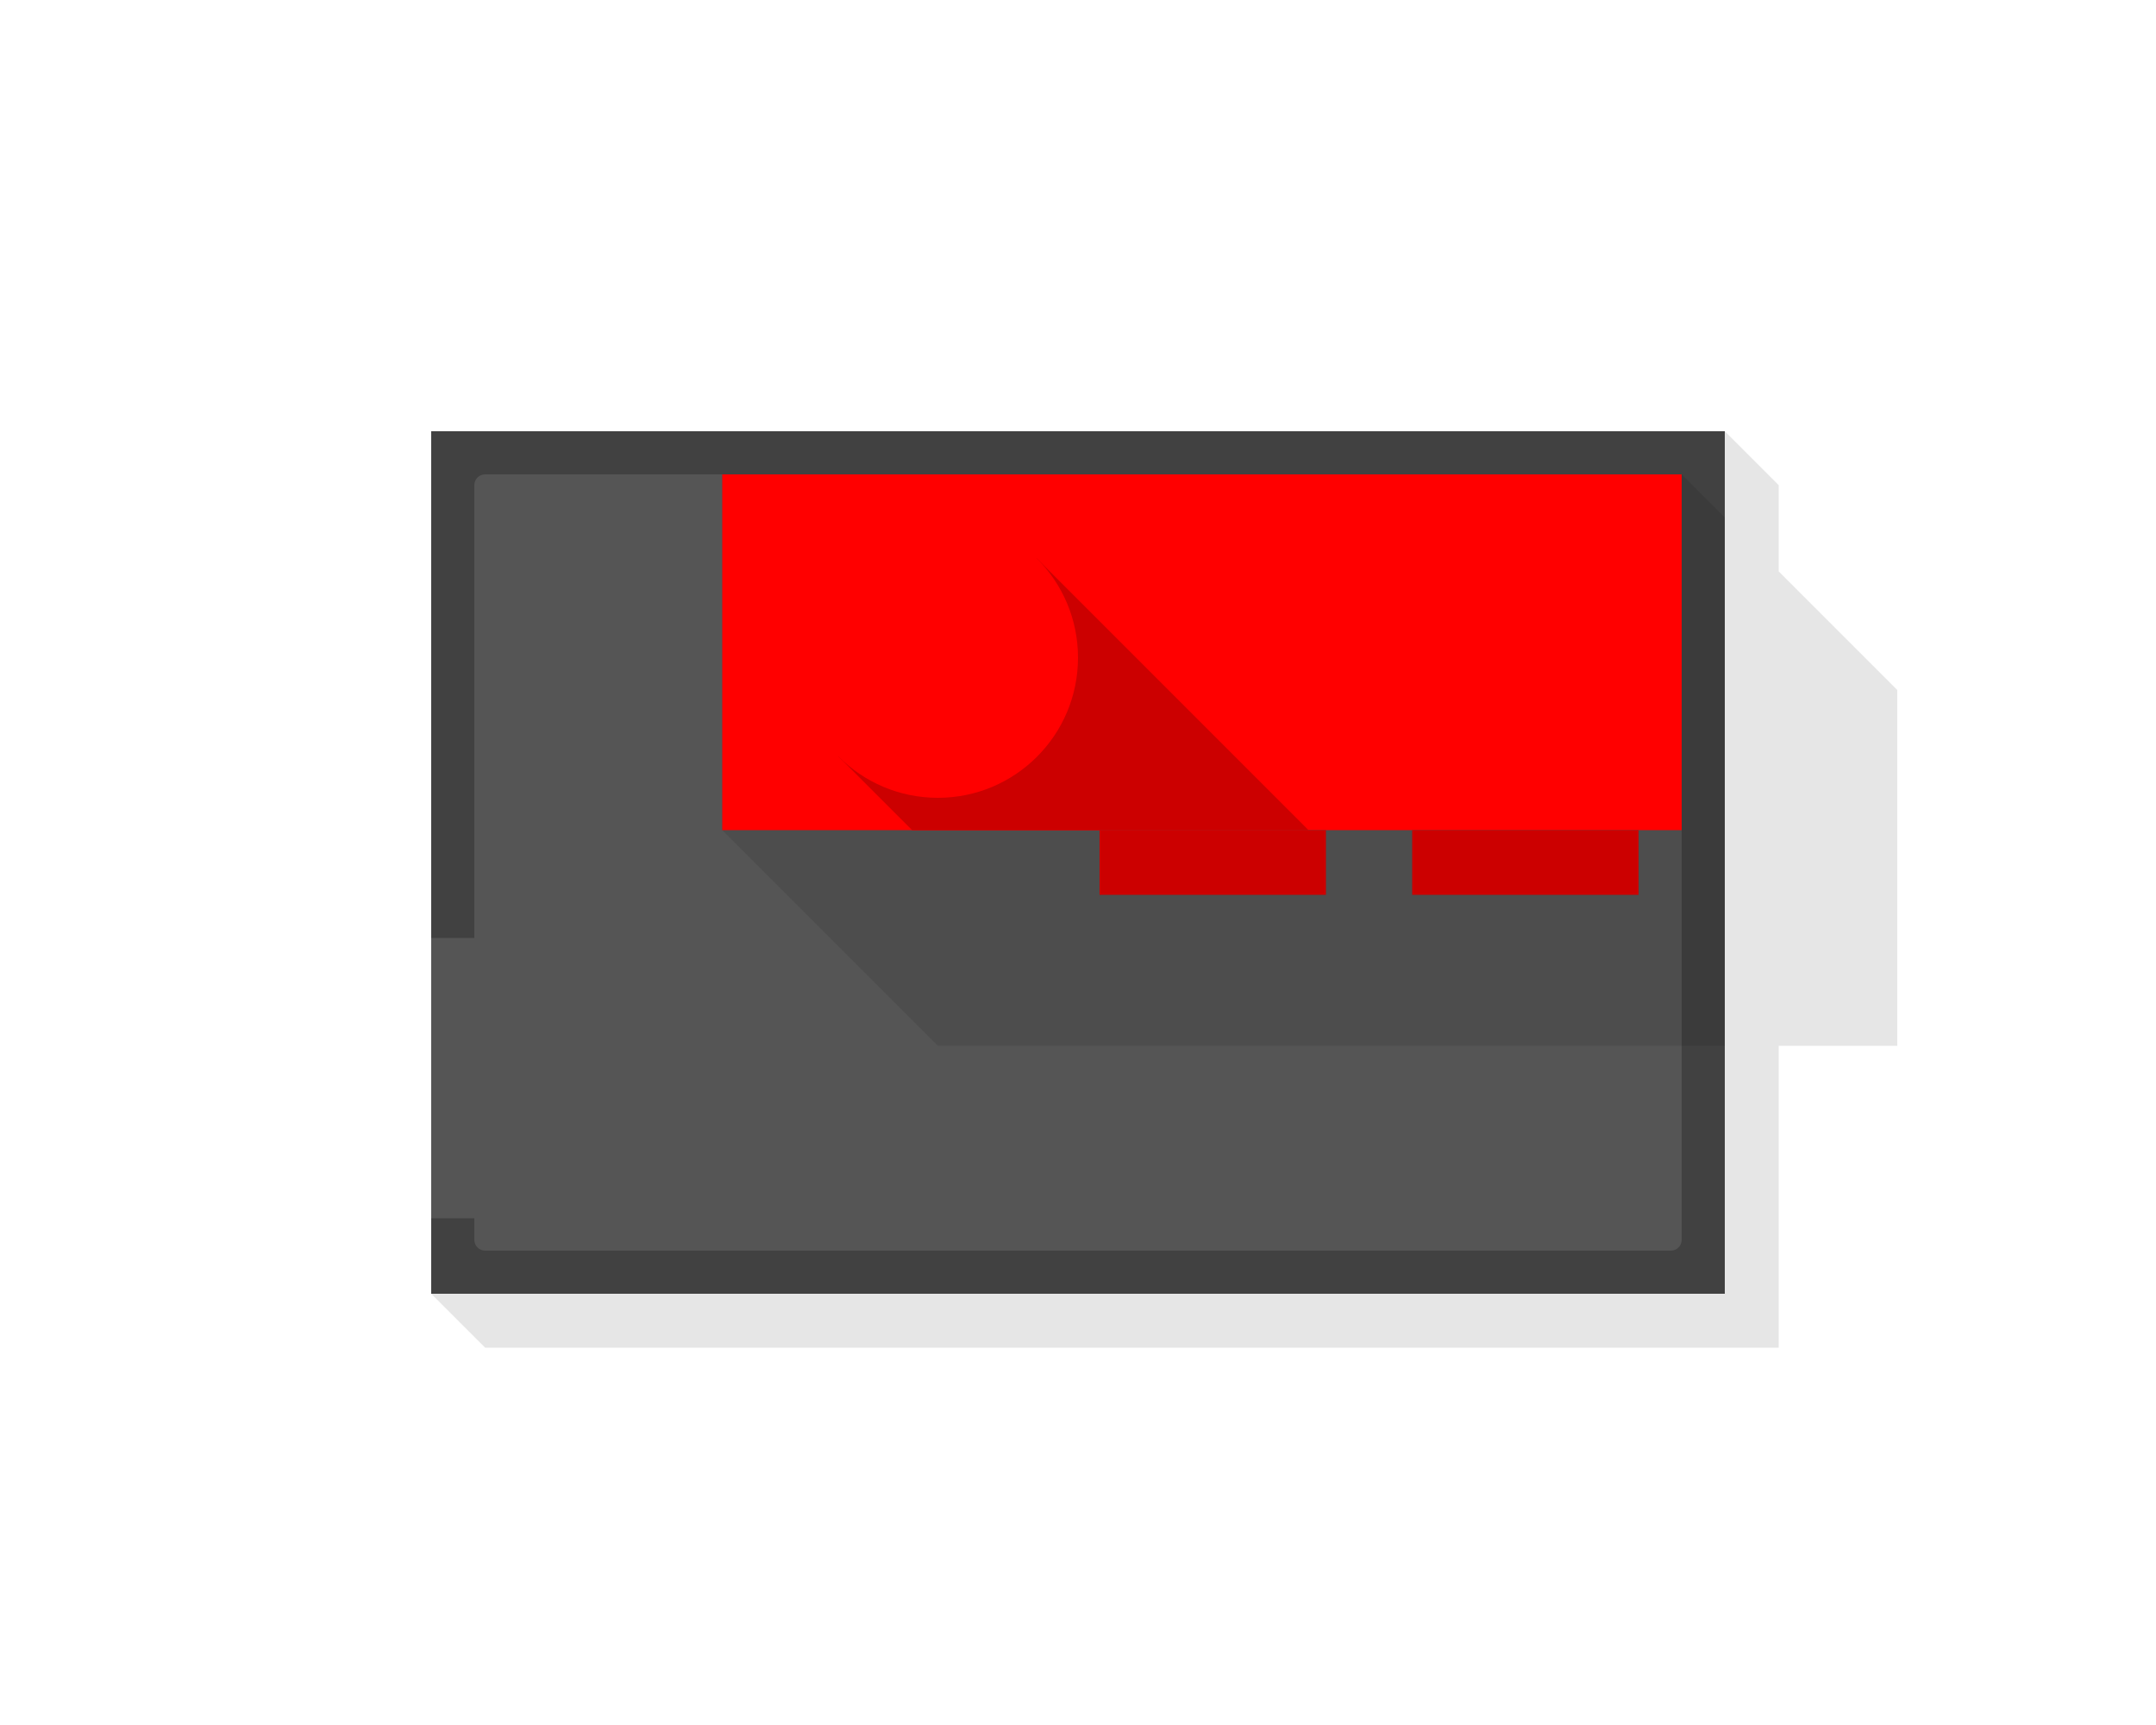
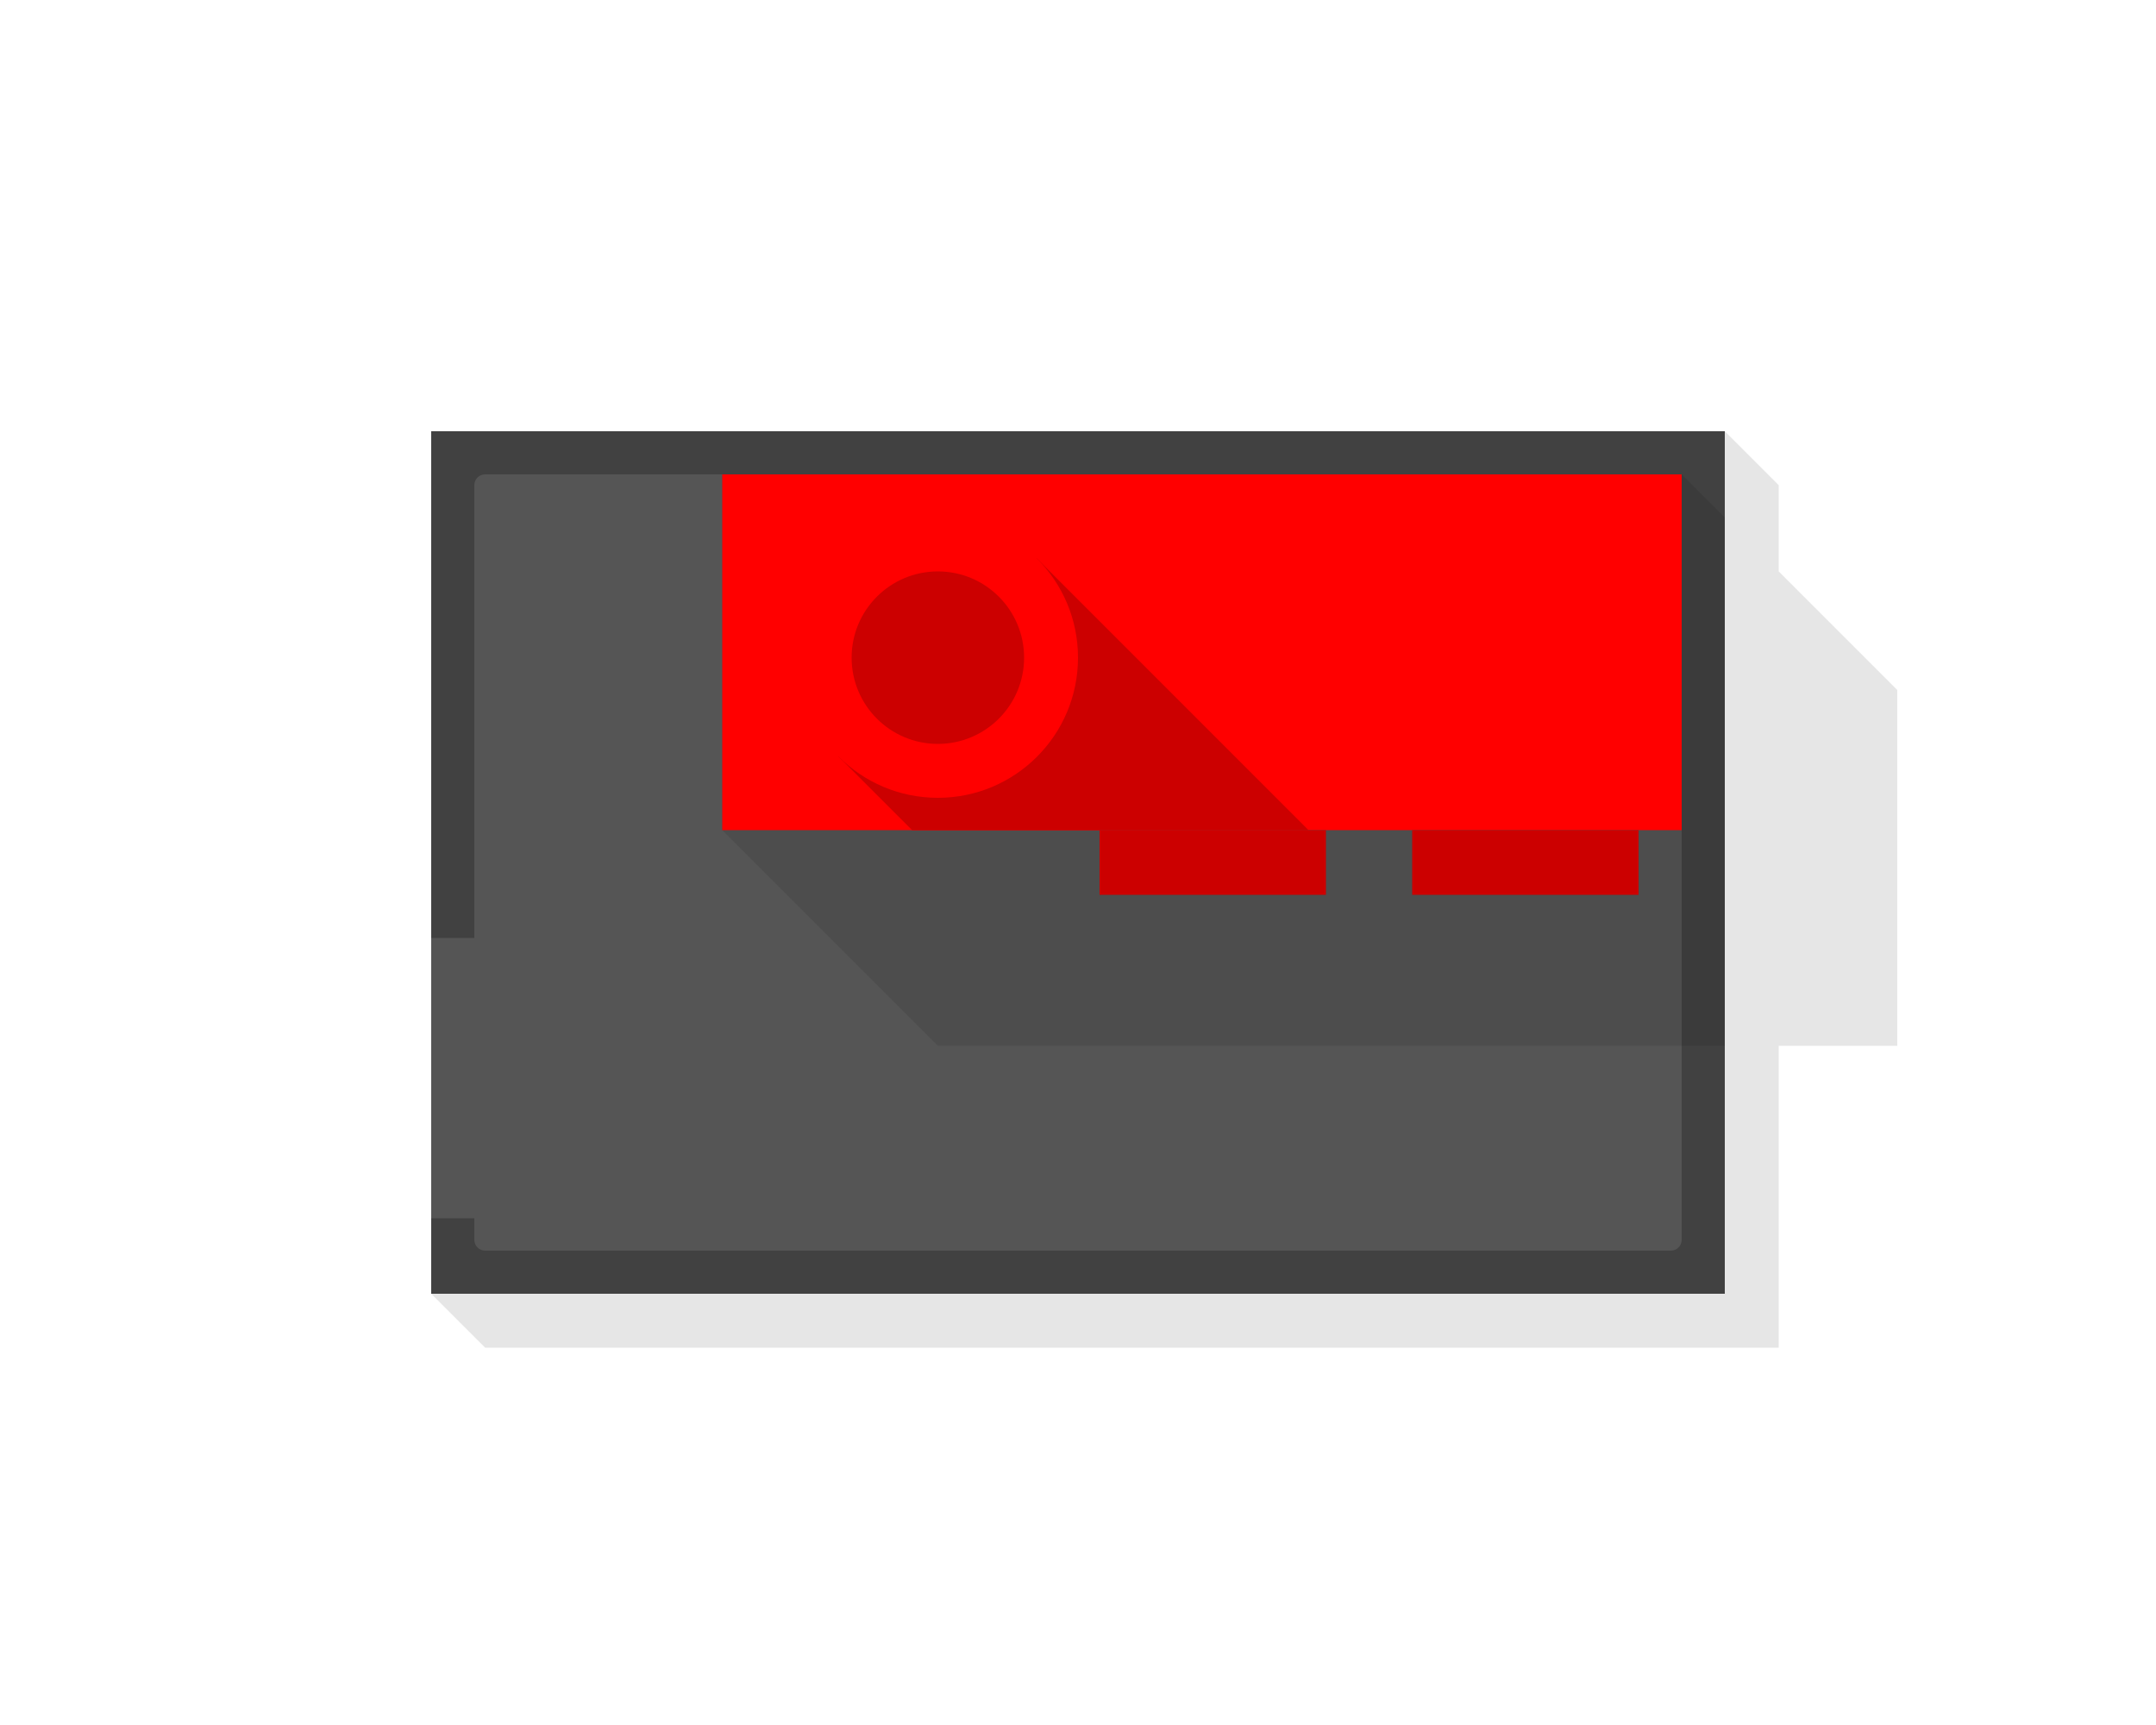
<svg xmlns="http://www.w3.org/2000/svg" width="200" height="160" viewBox="0 0 200 160" fill="none">
  <g id="Factory">
    <g id="Ground">
      <rect id="Fill" x="40" y="40" width="120" height="80" fill="#414141" />
      <rect id="Entrance" x="40" y="87" width="7" height="26" fill="#555555" />
      <rect id="Parking" x="44" y="44" width="112" height="72" rx="1" fill="#555555" />
    </g>
    <g id="Shadows">
      <path id="Shadow" d="M165 45V53L176 64V97H165V125H45L40 120H160V97H87L67 77V44H156L160 48V40L165 45Z" fill="black" fill-opacity="0.1" />
    </g>
    <g id="Building">
      <rect id="RoofMain" x="67" y="44" width="89" height="33" fill="#FF0000" />
      <path id="RoofShadow" d="M121.385 77H84.615L77.793 70.178L96.178 51.793L121.385 77Z" fill="#CC0000" />
      <rect id="RoofShadow_2" x="131" y="77" width="21" height="6" fill="#CC0000" />
      <rect id="RoofShadow_3" x="102" y="77" width="21" height="6" fill="#CC0000" />
      <circle id="RoofMain_2" cx="87" cy="61" r="13" fill="#FF0000" />
+       <circle id="RoofShadow_4" cx="87" cy="61" r="8" fill="#CC0000" />
    </g>
  </g>
</svg>
